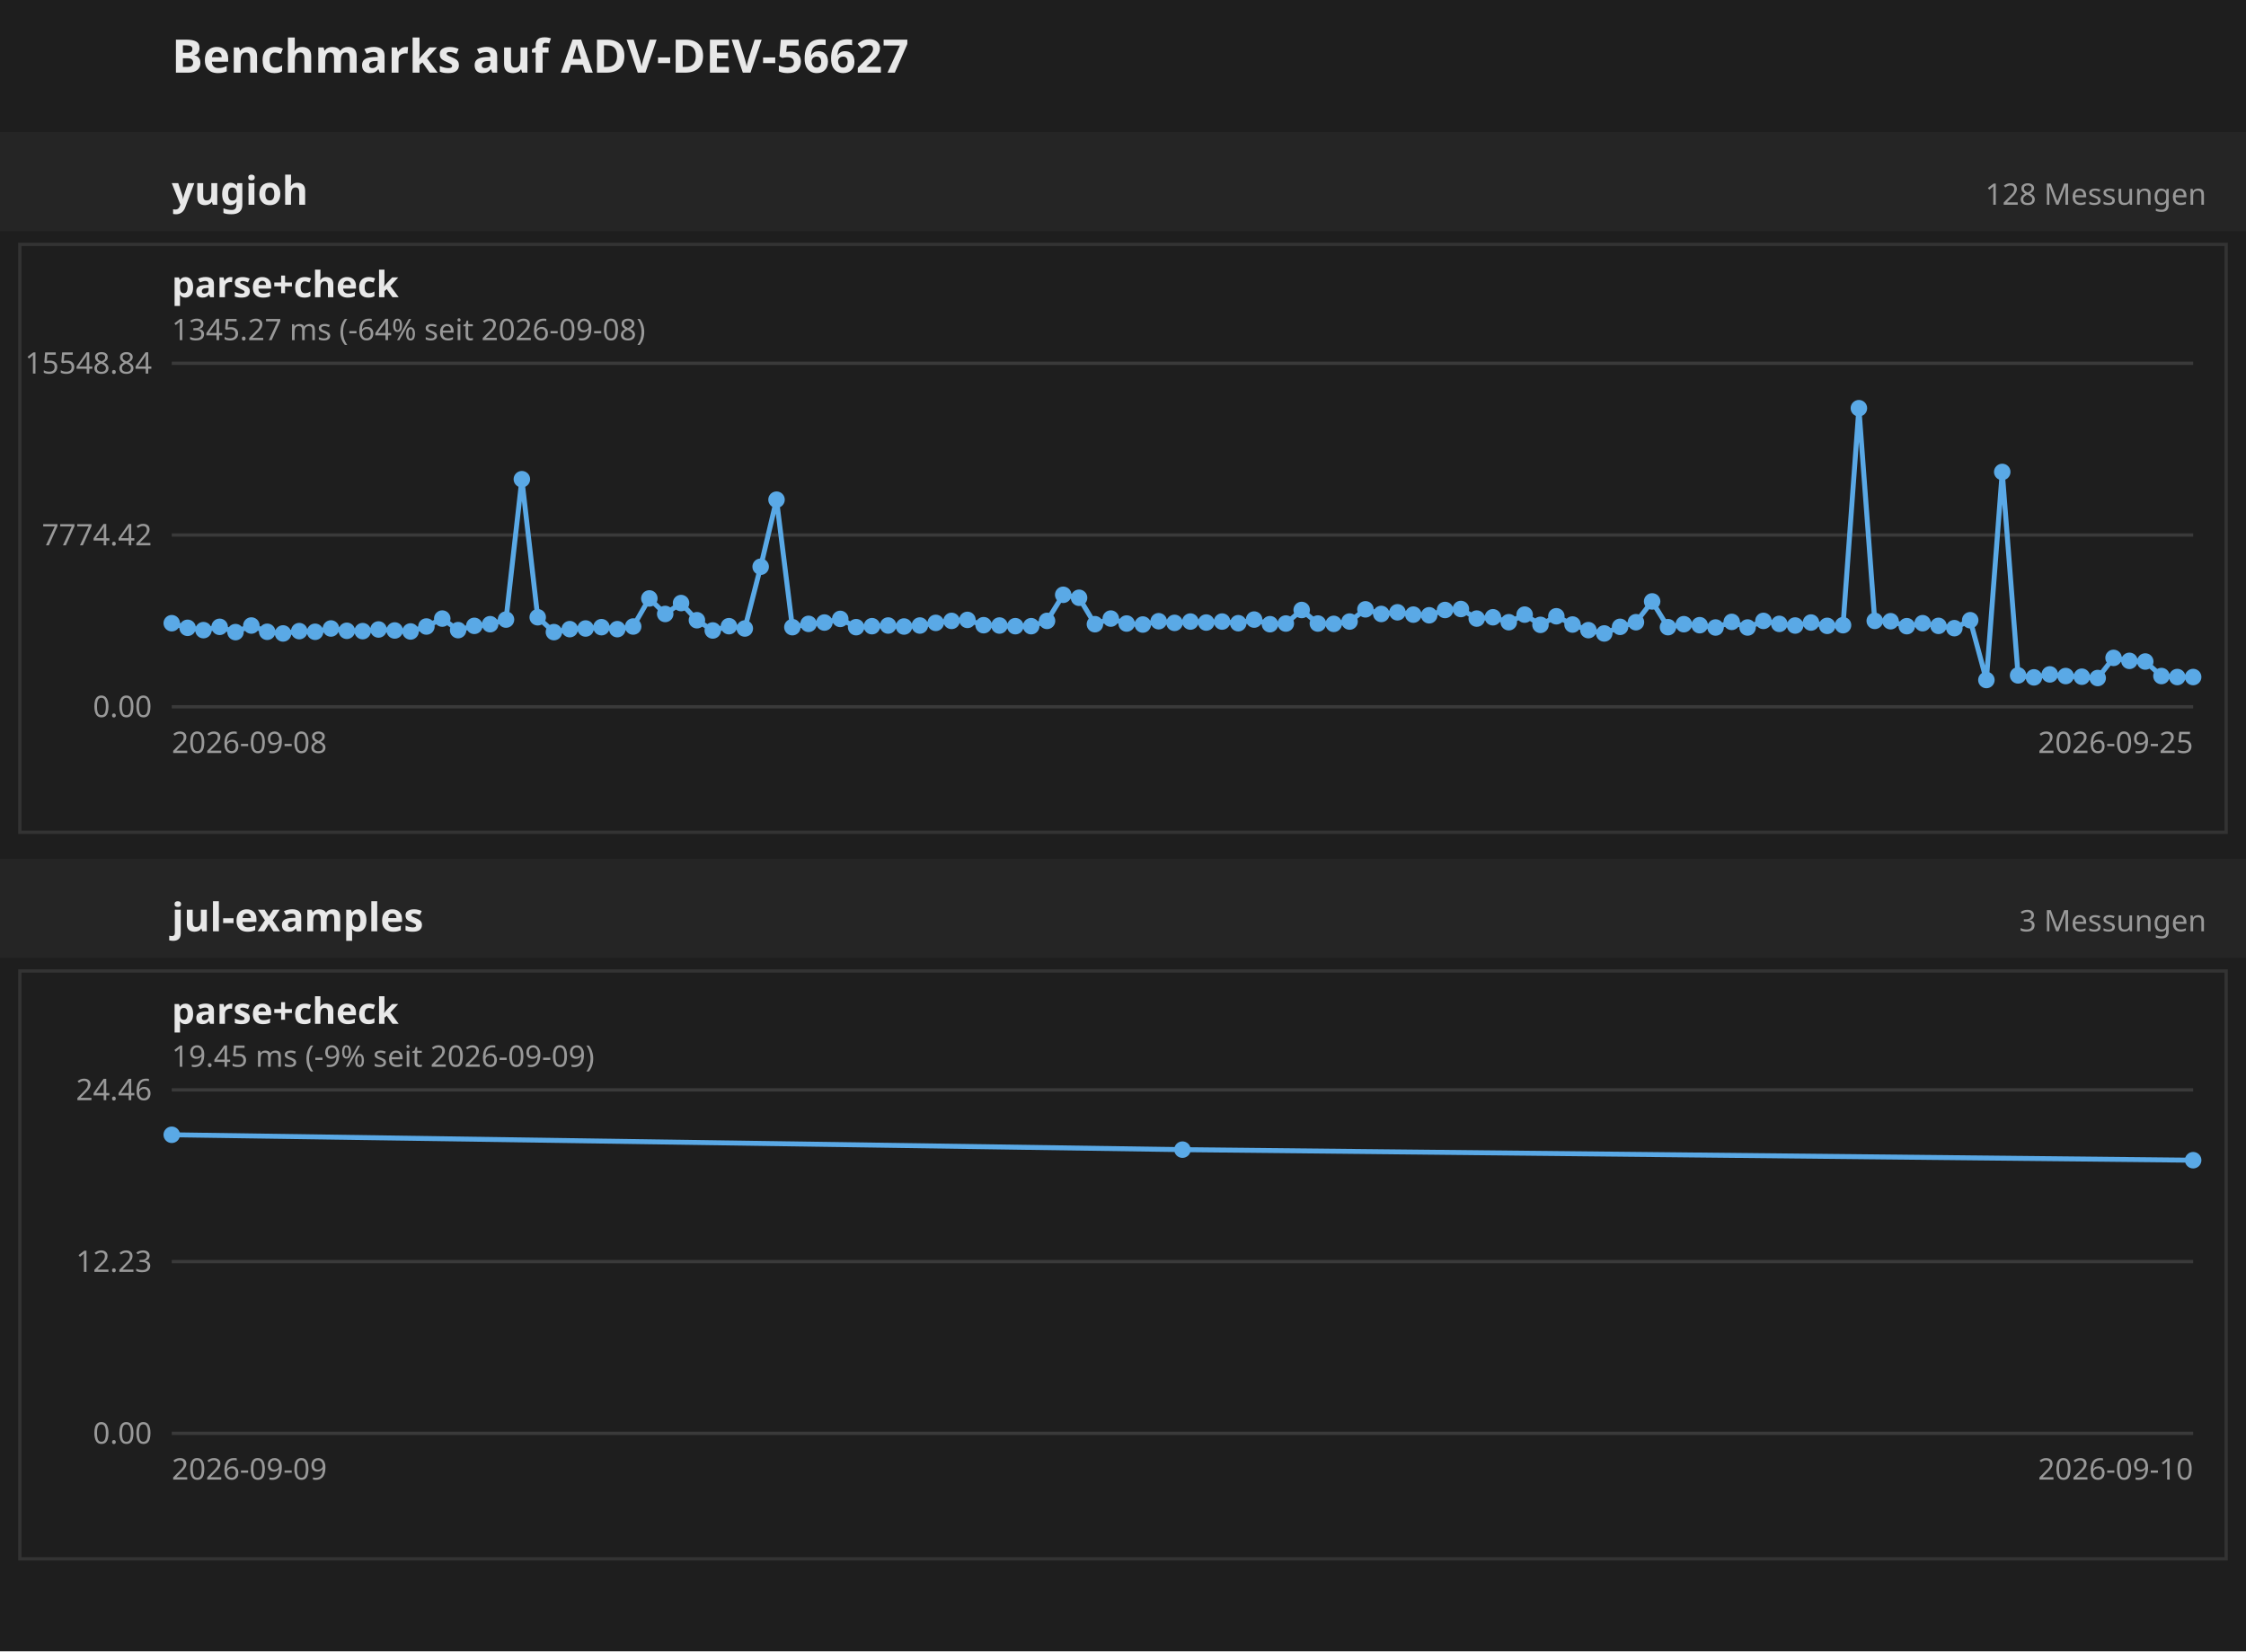
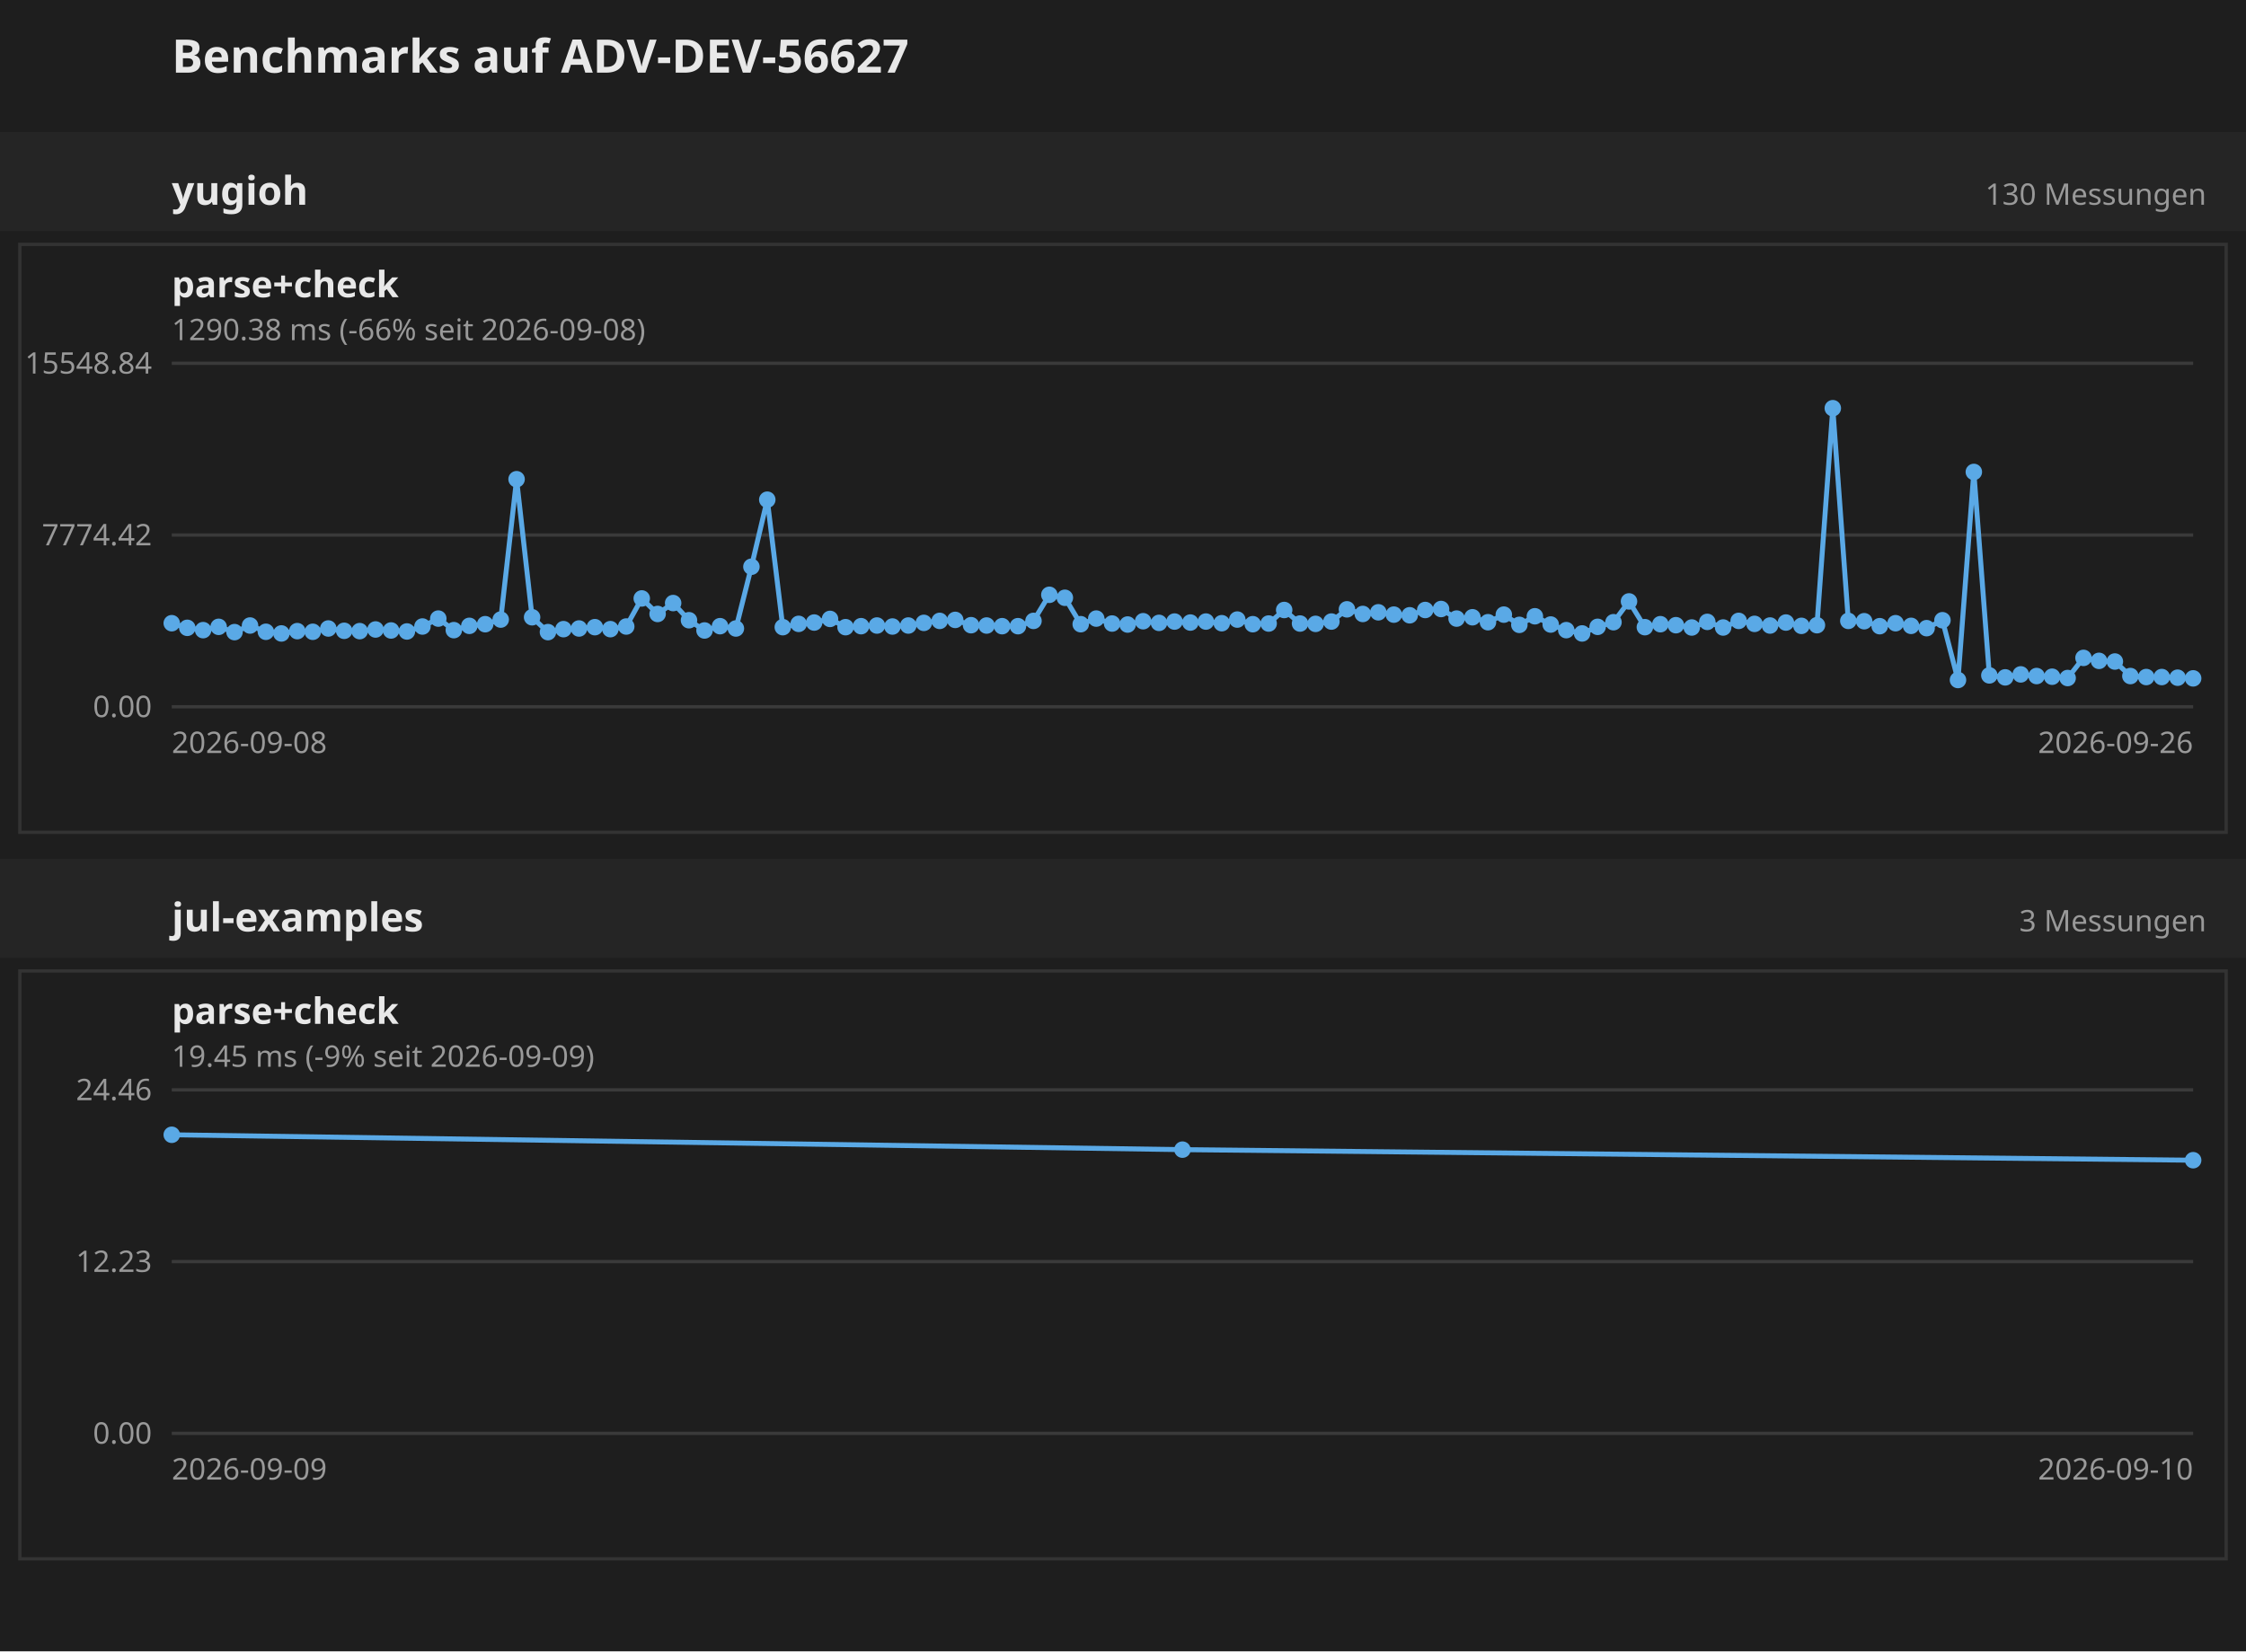
<svg xmlns="http://www.w3.org/2000/svg" width="680" height="500" font-family="sans-serif">
  <rect width="680" height="500" fill="#1e1e1e" />
  <text x="52" y="22" font-size="14" font-weight="bold" fill="#e8e8e8">Benchmarks auf ADV-DEV-56627</text>
  <g transform="translate(0 40)">
    <rect x="0" y="0" width="680" height="30" fill="#252525" />
    <text x="52" y="22" font-size="12" font-weight="bold" fill="#e8e8e8">yugioh</text>
-     <text x="668" y="22" text-anchor="end" font-size="9" fill="#999">128 Messungen</text>
+     <text x="668" y="22" text-anchor="end" font-size="9" fill="#999">130 Messungen</text>
    <g transform="translate(0 30)">
      <g transform="translate(0 0)">
        <rect x="6" y="4" width="668" height="178" fill="none" stroke="#333" />
        <text x="52" y="20" font-size="11" font-weight="bold" fill="#e8e8e8">parse+check</text>
-         <text x="52" y="33" font-size="9" fill="#999">1345.27 ms (-64% seit 2026-09-08)</text>
+         <text x="52" y="33" font-size="9" fill="#999">1290.38 ms (-66% seit 2026-09-08)</text>
        <line x1="52" y1="144.0" x2="664" y2="144.0" stroke="#3a3a3a" />
        <text x="46" y="144.0" text-anchor="end" dominant-baseline="middle" font-size="9" fill="#999">0.00</text>
        <line x1="52" y1="92.0" x2="664" y2="92.0" stroke="#3a3a3a" />
        <text x="46" y="92.0" text-anchor="end" dominant-baseline="middle" font-size="9" fill="#999">7774.42</text>
        <line x1="52" y1="40.0" x2="664" y2="40.0" stroke="#3a3a3a" />
        <text x="46" y="40.0" text-anchor="end" dominant-baseline="middle" font-size="9" fill="#999">15548.84</text>
        <text x="52" y="158" font-size="9" fill="#999">2026-09-08</text>
-         <text x="664" y="158" text-anchor="end" font-size="9" fill="#999">2026-09-25</text>
-         <polyline fill="none" stroke="#5aa9e6" stroke-width="1.5" points="52.0,118.7 56.8,120.1 61.6,120.8 66.5,119.8 71.3,121.4 76.1,119.4 80.9,121.3 85.7,121.8 90.6,121.1 95.4,121.3 100.2,120.3 105.0,121.0 109.8,121.1 114.6,120.6 119.5,120.9 124.3,121.2 129.1,119.7 133.9,117.3 138.7,120.8 143.6,119.5 148.4,119.0 153.2,117.6 158.0,75.1 162.8,116.9 167.7,121.4 172.5,120.5 177.3,120.3 182.1,119.9 186.9,120.5 191.7,119.7 196.6,111.2 201.4,115.9 206.2,112.6 211.0,117.8 215.8,120.9 220.7,119.6 225.5,120.3 230.3,101.6 235.1,81.3 239.9,119.9 244.8,118.9 249.6,118.5 254.4,117.4 259.2,119.9 264.0,119.6 268.9,119.4 273.7,119.7 278.5,119.4 283.3,118.6 288.1,118.0 292.9,117.7 297.8,119.3 302.6,119.4 307.4,119.6 312.2,119.6 317.0,118.0 321.9,110.1 326.7,111.0 331.5,119.0 336.3,117.3 341.1,118.8 346.0,119.1 350.8,118.1 355.6,118.6 360.4,118.2 365.2,118.5 370.0,118.2 374.9,118.7 379.7,117.6 384.5,119.0 389.3,118.8 394.1,114.7 399.0,118.8 403.8,118.9 408.6,118.2 413.4,114.5 418.2,115.9 423.1,115.4 427.9,116.1 432.7,116.3 437.5,114.7 442.3,114.4 447.1,117.3 452.0,116.9 456.8,118.4 461.6,116.1 466.4,119.2 471.2,116.6 476.1,119.1 480.9,120.8 485.7,121.8 490.5,119.8 495.3,118.4 500.2,112.1 505.0,119.9 509.8,119.0 514.6,119.3 519.4,120.0 524.3,118.3 529.1,120.0 533.9,118.0 538.7,118.9 543.5,119.4 548.3,118.5 553.2,119.5 558.0,119.3 562.8,53.6 567.6,118.0 572.4,118.1 577.3,119.6 582.1,118.7 586.9,119.5 591.7,120.2 596.5,117.8 601.4,135.9 606.2,72.9 611.0,134.5 615.8,135.1 620.6,134.2 625.4,134.7 630.3,134.9 635.1,135.3 639.9,129.2 644.7,130.1 649.5,130.3 654.4,134.7 659.2,135.0 664.0,135.0" />
+         <text x="664" y="158" text-anchor="end" font-size="9" fill="#999">2026-09-26</text>
+         <polyline fill="none" stroke="#5aa9e6" stroke-width="1.5" points="52.0,118.7 56.7,120.1 61.5,120.8 66.2,119.8 71.0,121.4 75.7,119.4 80.5,121.3 85.2,121.8 90.0,121.1 94.7,121.3 99.4,120.3 104.2,121.0 108.9,121.1 113.7,120.6 118.4,120.9 123.2,121.2 127.9,119.7 132.7,117.3 137.4,120.8 142.1,119.5 146.9,119.0 151.6,117.6 156.4,75.1 161.1,116.9 165.9,121.4 170.6,120.5 175.3,120.3 180.1,119.9 184.8,120.5 189.6,119.7 194.3,111.2 199.1,115.9 203.8,112.6 208.6,117.8 213.3,120.9 218.0,119.6 222.8,120.3 227.5,101.6 232.3,81.3 237.0,119.9 241.8,118.9 246.5,118.5 251.3,117.4 256.0,119.9 260.7,119.6 265.5,119.4 270.2,119.7 275.0,119.4 279.7,118.6 284.5,118.0 289.2,117.7 294.0,119.3 298.7,119.4 303.4,119.6 308.2,119.6 312.9,118.0 317.7,110.1 322.4,111.0 327.2,119.0 331.9,117.3 336.7,118.8 341.4,119.1 346.1,118.1 350.9,118.6 355.6,118.2 360.4,118.5 365.1,118.2 369.9,118.7 374.6,117.6 379.3,119.0 384.1,118.8 388.8,114.7 393.6,118.8 398.3,118.9 403.1,118.2 407.8,114.5 412.6,115.9 417.3,115.4 422.0,116.1 426.8,116.3 431.5,114.7 436.3,114.4 441.0,117.3 445.8,116.9 450.5,118.4 455.3,116.1 460.0,119.2 464.7,116.6 469.5,119.1 474.2,120.8 479.0,121.8 483.7,119.8 488.5,118.4 493.2,112.1 498.0,119.9 502.7,119.0 507.4,119.3 512.2,120.0 516.9,118.3 521.7,120.0 526.4,118.0 531.2,118.9 535.9,119.4 540.7,118.5 545.4,119.5 550.1,119.3 554.9,53.6 559.6,118.0 564.4,118.1 569.1,119.6 573.9,118.7 578.6,119.5 583.3,120.2 588.1,117.8 592.8,135.9 597.6,72.9 602.3,134.5 607.1,135.1 611.8,134.2 616.6,134.7 621.3,134.9 626.0,135.3 630.8,129.2 635.5,130.1 640.3,130.3 645.0,134.7 649.8,135.0 654.5,135.0 659.3,135.2 664.0,135.4" />
        <circle cx="52.0" cy="118.7" r="2.5" fill="#5aa9e6" />
-         <circle cx="56.8" cy="120.1" r="2.5" fill="#5aa9e6" />
-         <circle cx="61.6" cy="120.8" r="2.5" fill="#5aa9e6" />
-         <circle cx="66.5" cy="119.8" r="2.5" fill="#5aa9e6" />
-         <circle cx="71.3" cy="121.4" r="2.5" fill="#5aa9e6" />
-         <circle cx="76.1" cy="119.4" r="2.5" fill="#5aa9e6" />
-         <circle cx="80.9" cy="121.3" r="2.5" fill="#5aa9e6" />
-         <circle cx="85.7" cy="121.8" r="2.5" fill="#5aa9e6" />
-         <circle cx="90.6" cy="121.1" r="2.5" fill="#5aa9e6" />
-         <circle cx="95.4" cy="121.3" r="2.5" fill="#5aa9e6" />
-         <circle cx="100.2" cy="120.3" r="2.5" fill="#5aa9e6" />
-         <circle cx="105.0" cy="121.0" r="2.5" fill="#5aa9e6" />
-         <circle cx="109.8" cy="121.1" r="2.5" fill="#5aa9e6" />
-         <circle cx="114.6" cy="120.6" r="2.5" fill="#5aa9e6" />
-         <circle cx="119.5" cy="120.9" r="2.5" fill="#5aa9e6" />
-         <circle cx="124.3" cy="121.2" r="2.5" fill="#5aa9e6" />
-         <circle cx="129.1" cy="119.7" r="2.5" fill="#5aa9e6" />
-         <circle cx="133.9" cy="117.3" r="2.5" fill="#5aa9e6" />
-         <circle cx="138.7" cy="120.8" r="2.5" fill="#5aa9e6" />
-         <circle cx="143.6" cy="119.5" r="2.5" fill="#5aa9e6" />
-         <circle cx="148.4" cy="119.0" r="2.5" fill="#5aa9e6" />
-         <circle cx="153.2" cy="117.6" r="2.5" fill="#5aa9e6" />
-         <circle cx="158.0" cy="75.1" r="2.5" fill="#5aa9e6" />
-         <circle cx="162.8" cy="116.9" r="2.5" fill="#5aa9e6" />
-         <circle cx="167.7" cy="121.4" r="2.5" fill="#5aa9e6" />
-         <circle cx="172.5" cy="120.5" r="2.5" fill="#5aa9e6" />
-         <circle cx="177.3" cy="120.3" r="2.5" fill="#5aa9e6" />
-         <circle cx="182.1" cy="119.9" r="2.5" fill="#5aa9e6" />
-         <circle cx="186.9" cy="120.5" r="2.5" fill="#5aa9e6" />
-         <circle cx="191.7" cy="119.7" r="2.5" fill="#5aa9e6" />
-         <circle cx="196.6" cy="111.2" r="2.5" fill="#5aa9e6" />
-         <circle cx="201.4" cy="115.9" r="2.5" fill="#5aa9e6" />
-         <circle cx="206.2" cy="112.6" r="2.5" fill="#5aa9e6" />
-         <circle cx="211.0" cy="117.8" r="2.5" fill="#5aa9e6" />
-         <circle cx="215.8" cy="120.9" r="2.5" fill="#5aa9e6" />
-         <circle cx="220.7" cy="119.6" r="2.5" fill="#5aa9e6" />
-         <circle cx="225.5" cy="120.3" r="2.5" fill="#5aa9e6" />
-         <circle cx="230.3" cy="101.6" r="2.5" fill="#5aa9e6" />
-         <circle cx="235.1" cy="81.3" r="2.5" fill="#5aa9e6" />
-         <circle cx="239.9" cy="119.9" r="2.5" fill="#5aa9e6" />
-         <circle cx="244.8" cy="118.9" r="2.5" fill="#5aa9e6" />
-         <circle cx="249.6" cy="118.5" r="2.5" fill="#5aa9e6" />
-         <circle cx="254.4" cy="117.4" r="2.5" fill="#5aa9e6" />
-         <circle cx="259.2" cy="119.9" r="2.5" fill="#5aa9e6" />
-         <circle cx="264.0" cy="119.6" r="2.5" fill="#5aa9e6" />
-         <circle cx="268.9" cy="119.4" r="2.5" fill="#5aa9e6" />
-         <circle cx="273.7" cy="119.7" r="2.5" fill="#5aa9e6" />
-         <circle cx="278.5" cy="119.4" r="2.5" fill="#5aa9e6" />
-         <circle cx="283.3" cy="118.6" r="2.5" fill="#5aa9e6" />
-         <circle cx="288.1" cy="118.0" r="2.5" fill="#5aa9e6" />
-         <circle cx="292.9" cy="117.7" r="2.5" fill="#5aa9e6" />
-         <circle cx="297.8" cy="119.3" r="2.5" fill="#5aa9e6" />
-         <circle cx="302.6" cy="119.4" r="2.5" fill="#5aa9e6" />
-         <circle cx="307.4" cy="119.6" r="2.5" fill="#5aa9e6" />
-         <circle cx="312.2" cy="119.6" r="2.5" fill="#5aa9e6" />
-         <circle cx="317.0" cy="118.0" r="2.5" fill="#5aa9e6" />
-         <circle cx="321.9" cy="110.1" r="2.5" fill="#5aa9e6" />
-         <circle cx="326.7" cy="111.0" r="2.5" fill="#5aa9e6" />
-         <circle cx="331.5" cy="119.0" r="2.5" fill="#5aa9e6" />
-         <circle cx="336.3" cy="117.3" r="2.5" fill="#5aa9e6" />
-         <circle cx="341.1" cy="118.8" r="2.5" fill="#5aa9e6" />
-         <circle cx="346.0" cy="119.1" r="2.5" fill="#5aa9e6" />
-         <circle cx="350.8" cy="118.1" r="2.5" fill="#5aa9e6" />
-         <circle cx="355.6" cy="118.6" r="2.5" fill="#5aa9e6" />
-         <circle cx="360.4" cy="118.2" r="2.5" fill="#5aa9e6" />
-         <circle cx="365.2" cy="118.5" r="2.5" fill="#5aa9e6" />
-         <circle cx="370.0" cy="118.2" r="2.5" fill="#5aa9e6" />
-         <circle cx="374.9" cy="118.7" r="2.5" fill="#5aa9e6" />
-         <circle cx="379.7" cy="117.6" r="2.5" fill="#5aa9e6" />
-         <circle cx="384.5" cy="119.0" r="2.5" fill="#5aa9e6" />
-         <circle cx="389.3" cy="118.8" r="2.5" fill="#5aa9e6" />
-         <circle cx="394.1" cy="114.7" r="2.5" fill="#5aa9e6" />
-         <circle cx="399.0" cy="118.8" r="2.5" fill="#5aa9e6" />
-         <circle cx="403.8" cy="118.9" r="2.5" fill="#5aa9e6" />
-         <circle cx="408.6" cy="118.2" r="2.5" fill="#5aa9e6" />
-         <circle cx="413.4" cy="114.5" r="2.5" fill="#5aa9e6" />
-         <circle cx="418.2" cy="115.9" r="2.5" fill="#5aa9e6" />
-         <circle cx="423.1" cy="115.4" r="2.5" fill="#5aa9e6" />
-         <circle cx="427.9" cy="116.1" r="2.5" fill="#5aa9e6" />
-         <circle cx="432.7" cy="116.3" r="2.5" fill="#5aa9e6" />
-         <circle cx="437.5" cy="114.7" r="2.5" fill="#5aa9e6" />
-         <circle cx="442.3" cy="114.4" r="2.5" fill="#5aa9e6" />
-         <circle cx="447.1" cy="117.3" r="2.5" fill="#5aa9e6" />
-         <circle cx="452.0" cy="116.9" r="2.5" fill="#5aa9e6" />
-         <circle cx="456.8" cy="118.4" r="2.5" fill="#5aa9e6" />
-         <circle cx="461.6" cy="116.1" r="2.5" fill="#5aa9e6" />
-         <circle cx="466.4" cy="119.2" r="2.5" fill="#5aa9e6" />
-         <circle cx="471.2" cy="116.6" r="2.5" fill="#5aa9e6" />
-         <circle cx="476.1" cy="119.1" r="2.5" fill="#5aa9e6" />
-         <circle cx="480.9" cy="120.8" r="2.5" fill="#5aa9e6" />
-         <circle cx="485.7" cy="121.8" r="2.5" fill="#5aa9e6" />
-         <circle cx="490.5" cy="119.8" r="2.5" fill="#5aa9e6" />
-         <circle cx="495.3" cy="118.4" r="2.5" fill="#5aa9e6" />
-         <circle cx="500.2" cy="112.1" r="2.5" fill="#5aa9e6" />
-         <circle cx="505.0" cy="119.9" r="2.5" fill="#5aa9e6" />
-         <circle cx="509.8" cy="119.0" r="2.5" fill="#5aa9e6" />
-         <circle cx="514.6" cy="119.3" r="2.5" fill="#5aa9e6" />
-         <circle cx="519.4" cy="120.0" r="2.5" fill="#5aa9e6" />
-         <circle cx="524.3" cy="118.3" r="2.5" fill="#5aa9e6" />
-         <circle cx="529.1" cy="120.0" r="2.5" fill="#5aa9e6" />
-         <circle cx="533.9" cy="118.0" r="2.5" fill="#5aa9e6" />
-         <circle cx="538.7" cy="118.9" r="2.5" fill="#5aa9e6" />
-         <circle cx="543.5" cy="119.4" r="2.5" fill="#5aa9e6" />
-         <circle cx="548.3" cy="118.5" r="2.5" fill="#5aa9e6" />
-         <circle cx="553.2" cy="119.5" r="2.5" fill="#5aa9e6" />
-         <circle cx="558.0" cy="119.3" r="2.5" fill="#5aa9e6" />
-         <circle cx="562.8" cy="53.6" r="2.5" fill="#5aa9e6" />
-         <circle cx="567.6" cy="118.0" r="2.5" fill="#5aa9e6" />
-         <circle cx="572.4" cy="118.1" r="2.5" fill="#5aa9e6" />
-         <circle cx="577.3" cy="119.6" r="2.5" fill="#5aa9e6" />
-         <circle cx="582.1" cy="118.7" r="2.5" fill="#5aa9e6" />
-         <circle cx="586.9" cy="119.5" r="2.5" fill="#5aa9e6" />
-         <circle cx="591.7" cy="120.2" r="2.5" fill="#5aa9e6" />
-         <circle cx="596.5" cy="117.8" r="2.5" fill="#5aa9e6" />
-         <circle cx="601.4" cy="135.9" r="2.5" fill="#5aa9e6" />
-         <circle cx="606.2" cy="72.9" r="2.5" fill="#5aa9e6" />
-         <circle cx="611.0" cy="134.5" r="2.5" fill="#5aa9e6" />
-         <circle cx="615.8" cy="135.1" r="2.5" fill="#5aa9e6" />
-         <circle cx="620.6" cy="134.2" r="2.5" fill="#5aa9e6" />
-         <circle cx="625.4" cy="134.7" r="2.5" fill="#5aa9e6" />
-         <circle cx="630.3" cy="134.9" r="2.5" fill="#5aa9e6" />
-         <circle cx="635.1" cy="135.3" r="2.5" fill="#5aa9e6" />
-         <circle cx="639.9" cy="129.2" r="2.5" fill="#5aa9e6" />
-         <circle cx="644.7" cy="130.1" r="2.5" fill="#5aa9e6" />
-         <circle cx="649.5" cy="130.3" r="2.5" fill="#5aa9e6" />
-         <circle cx="654.4" cy="134.7" r="2.5" fill="#5aa9e6" />
-         <circle cx="659.2" cy="135.0" r="2.5" fill="#5aa9e6" />
-         <circle cx="664.0" cy="135.0" r="2.5" fill="#5aa9e6" />
+         <circle cx="56.7" cy="120.1" r="2.5" fill="#5aa9e6" />
+         <circle cx="61.5" cy="120.8" r="2.5" fill="#5aa9e6" />
+         <circle cx="66.2" cy="119.8" r="2.5" fill="#5aa9e6" />
+         <circle cx="71.0" cy="121.4" r="2.5" fill="#5aa9e6" />
+         <circle cx="75.7" cy="119.4" r="2.5" fill="#5aa9e6" />
+         <circle cx="80.5" cy="121.3" r="2.5" fill="#5aa9e6" />
+         <circle cx="85.2" cy="121.8" r="2.5" fill="#5aa9e6" />
+         <circle cx="90.0" cy="121.1" r="2.5" fill="#5aa9e6" />
+         <circle cx="94.7" cy="121.3" r="2.5" fill="#5aa9e6" />
+         <circle cx="99.4" cy="120.3" r="2.5" fill="#5aa9e6" />
+         <circle cx="104.2" cy="121.0" r="2.5" fill="#5aa9e6" />
+         <circle cx="108.9" cy="121.1" r="2.5" fill="#5aa9e6" />
+         <circle cx="113.7" cy="120.6" r="2.5" fill="#5aa9e6" />
+         <circle cx="118.4" cy="120.9" r="2.5" fill="#5aa9e6" />
+         <circle cx="123.2" cy="121.2" r="2.5" fill="#5aa9e6" />
+         <circle cx="127.9" cy="119.7" r="2.5" fill="#5aa9e6" />
+         <circle cx="132.7" cy="117.3" r="2.5" fill="#5aa9e6" />
+         <circle cx="137.4" cy="120.8" r="2.5" fill="#5aa9e6" />
+         <circle cx="142.1" cy="119.5" r="2.5" fill="#5aa9e6" />
+         <circle cx="146.9" cy="119.0" r="2.5" fill="#5aa9e6" />
+         <circle cx="151.6" cy="117.6" r="2.5" fill="#5aa9e6" />
+         <circle cx="156.4" cy="75.1" r="2.5" fill="#5aa9e6" />
+         <circle cx="161.1" cy="116.9" r="2.5" fill="#5aa9e6" />
+         <circle cx="165.9" cy="121.4" r="2.5" fill="#5aa9e6" />
+         <circle cx="170.6" cy="120.5" r="2.5" fill="#5aa9e6" />
+         <circle cx="175.3" cy="120.3" r="2.5" fill="#5aa9e6" />
+         <circle cx="180.1" cy="119.9" r="2.5" fill="#5aa9e6" />
+         <circle cx="184.8" cy="120.5" r="2.5" fill="#5aa9e6" />
+         <circle cx="189.6" cy="119.7" r="2.5" fill="#5aa9e6" />
+         <circle cx="194.3" cy="111.2" r="2.5" fill="#5aa9e6" />
+         <circle cx="199.1" cy="115.9" r="2.5" fill="#5aa9e6" />
+         <circle cx="203.8" cy="112.6" r="2.5" fill="#5aa9e6" />
+         <circle cx="208.6" cy="117.8" r="2.5" fill="#5aa9e6" />
+         <circle cx="213.3" cy="120.9" r="2.5" fill="#5aa9e6" />
+         <circle cx="218.0" cy="119.6" r="2.5" fill="#5aa9e6" />
+         <circle cx="222.8" cy="120.3" r="2.5" fill="#5aa9e6" />
+         <circle cx="227.5" cy="101.6" r="2.5" fill="#5aa9e6" />
+         <circle cx="232.3" cy="81.3" r="2.5" fill="#5aa9e6" />
+         <circle cx="237.0" cy="119.9" r="2.5" fill="#5aa9e6" />
+         <circle cx="241.8" cy="118.9" r="2.5" fill="#5aa9e6" />
+         <circle cx="246.5" cy="118.5" r="2.5" fill="#5aa9e6" />
+         <circle cx="251.3" cy="117.4" r="2.5" fill="#5aa9e6" />
+         <circle cx="256.0" cy="119.9" r="2.5" fill="#5aa9e6" />
+         <circle cx="260.7" cy="119.6" r="2.5" fill="#5aa9e6" />
+         <circle cx="265.5" cy="119.4" r="2.5" fill="#5aa9e6" />
+         <circle cx="270.2" cy="119.7" r="2.5" fill="#5aa9e6" />
+         <circle cx="275.0" cy="119.4" r="2.5" fill="#5aa9e6" />
+         <circle cx="279.7" cy="118.6" r="2.5" fill="#5aa9e6" />
+         <circle cx="284.5" cy="118.0" r="2.5" fill="#5aa9e6" />
+         <circle cx="289.2" cy="117.7" r="2.5" fill="#5aa9e6" />
+         <circle cx="294.0" cy="119.3" r="2.5" fill="#5aa9e6" />
+         <circle cx="298.7" cy="119.4" r="2.5" fill="#5aa9e6" />
+         <circle cx="303.4" cy="119.6" r="2.5" fill="#5aa9e6" />
+         <circle cx="308.2" cy="119.6" r="2.5" fill="#5aa9e6" />
+         <circle cx="312.9" cy="118.0" r="2.5" fill="#5aa9e6" />
+         <circle cx="317.7" cy="110.1" r="2.5" fill="#5aa9e6" />
+         <circle cx="322.4" cy="111.0" r="2.5" fill="#5aa9e6" />
+         <circle cx="327.2" cy="119.0" r="2.5" fill="#5aa9e6" />
+         <circle cx="331.9" cy="117.3" r="2.5" fill="#5aa9e6" />
+         <circle cx="336.7" cy="118.8" r="2.5" fill="#5aa9e6" />
+         <circle cx="341.4" cy="119.1" r="2.5" fill="#5aa9e6" />
+         <circle cx="346.1" cy="118.1" r="2.5" fill="#5aa9e6" />
+         <circle cx="350.9" cy="118.6" r="2.5" fill="#5aa9e6" />
+         <circle cx="355.6" cy="118.2" r="2.5" fill="#5aa9e6" />
+         <circle cx="360.4" cy="118.5" r="2.5" fill="#5aa9e6" />
+         <circle cx="365.1" cy="118.2" r="2.5" fill="#5aa9e6" />
+         <circle cx="369.9" cy="118.7" r="2.5" fill="#5aa9e6" />
+         <circle cx="374.6" cy="117.6" r="2.5" fill="#5aa9e6" />
+         <circle cx="379.3" cy="119.0" r="2.5" fill="#5aa9e6" />
+         <circle cx="384.1" cy="118.8" r="2.5" fill="#5aa9e6" />
+         <circle cx="388.8" cy="114.7" r="2.5" fill="#5aa9e6" />
+         <circle cx="393.6" cy="118.8" r="2.5" fill="#5aa9e6" />
+         <circle cx="398.3" cy="118.9" r="2.5" fill="#5aa9e6" />
+         <circle cx="403.1" cy="118.2" r="2.5" fill="#5aa9e6" />
+         <circle cx="407.8" cy="114.5" r="2.5" fill="#5aa9e6" />
+         <circle cx="412.6" cy="115.9" r="2.5" fill="#5aa9e6" />
+         <circle cx="417.3" cy="115.4" r="2.5" fill="#5aa9e6" />
+         <circle cx="422.0" cy="116.1" r="2.5" fill="#5aa9e6" />
+         <circle cx="426.8" cy="116.3" r="2.5" fill="#5aa9e6" />
+         <circle cx="431.5" cy="114.7" r="2.5" fill="#5aa9e6" />
+         <circle cx="436.3" cy="114.4" r="2.5" fill="#5aa9e6" />
+         <circle cx="441.0" cy="117.3" r="2.5" fill="#5aa9e6" />
+         <circle cx="445.8" cy="116.9" r="2.5" fill="#5aa9e6" />
+         <circle cx="450.5" cy="118.4" r="2.5" fill="#5aa9e6" />
+         <circle cx="455.3" cy="116.1" r="2.5" fill="#5aa9e6" />
+         <circle cx="460.0" cy="119.2" r="2.5" fill="#5aa9e6" />
+         <circle cx="464.7" cy="116.6" r="2.5" fill="#5aa9e6" />
+         <circle cx="469.5" cy="119.1" r="2.5" fill="#5aa9e6" />
+         <circle cx="474.2" cy="120.8" r="2.5" fill="#5aa9e6" />
+         <circle cx="479.0" cy="121.8" r="2.5" fill="#5aa9e6" />
+         <circle cx="483.7" cy="119.8" r="2.5" fill="#5aa9e6" />
+         <circle cx="488.5" cy="118.4" r="2.5" fill="#5aa9e6" />
+         <circle cx="493.2" cy="112.1" r="2.5" fill="#5aa9e6" />
+         <circle cx="498.0" cy="119.9" r="2.5" fill="#5aa9e6" />
+         <circle cx="502.7" cy="119.0" r="2.5" fill="#5aa9e6" />
+         <circle cx="507.4" cy="119.3" r="2.5" fill="#5aa9e6" />
+         <circle cx="512.2" cy="120.0" r="2.5" fill="#5aa9e6" />
+         <circle cx="516.9" cy="118.3" r="2.5" fill="#5aa9e6" />
+         <circle cx="521.7" cy="120.0" r="2.5" fill="#5aa9e6" />
+         <circle cx="526.4" cy="118.0" r="2.5" fill="#5aa9e6" />
+         <circle cx="531.2" cy="118.9" r="2.5" fill="#5aa9e6" />
+         <circle cx="535.9" cy="119.4" r="2.5" fill="#5aa9e6" />
+         <circle cx="540.7" cy="118.5" r="2.5" fill="#5aa9e6" />
+         <circle cx="545.4" cy="119.5" r="2.5" fill="#5aa9e6" />
+         <circle cx="550.1" cy="119.3" r="2.5" fill="#5aa9e6" />
+         <circle cx="554.9" cy="53.6" r="2.5" fill="#5aa9e6" />
+         <circle cx="559.6" cy="118.0" r="2.5" fill="#5aa9e6" />
+         <circle cx="564.4" cy="118.1" r="2.5" fill="#5aa9e6" />
+         <circle cx="569.1" cy="119.6" r="2.5" fill="#5aa9e6" />
+         <circle cx="573.9" cy="118.7" r="2.5" fill="#5aa9e6" />
+         <circle cx="578.6" cy="119.5" r="2.5" fill="#5aa9e6" />
+         <circle cx="583.3" cy="120.2" r="2.5" fill="#5aa9e6" />
+         <circle cx="588.1" cy="117.8" r="2.5" fill="#5aa9e6" />
+         <circle cx="592.8" cy="135.9" r="2.5" fill="#5aa9e6" />
+         <circle cx="597.6" cy="72.9" r="2.5" fill="#5aa9e6" />
+         <circle cx="602.3" cy="134.5" r="2.5" fill="#5aa9e6" />
+         <circle cx="607.1" cy="135.1" r="2.5" fill="#5aa9e6" />
+         <circle cx="611.8" cy="134.2" r="2.5" fill="#5aa9e6" />
+         <circle cx="616.6" cy="134.7" r="2.5" fill="#5aa9e6" />
+         <circle cx="621.3" cy="134.9" r="2.5" fill="#5aa9e6" />
+         <circle cx="626.0" cy="135.3" r="2.5" fill="#5aa9e6" />
+         <circle cx="630.8" cy="129.2" r="2.5" fill="#5aa9e6" />
+         <circle cx="635.5" cy="130.1" r="2.5" fill="#5aa9e6" />
+         <circle cx="640.3" cy="130.3" r="2.5" fill="#5aa9e6" />
+         <circle cx="645.0" cy="134.7" r="2.5" fill="#5aa9e6" />
+         <circle cx="649.8" cy="135.0" r="2.5" fill="#5aa9e6" />
+         <circle cx="654.5" cy="135.0" r="2.5" fill="#5aa9e6" />
+         <circle cx="659.3" cy="135.2" r="2.5" fill="#5aa9e6" />
+         <circle cx="664.0" cy="135.4" r="2.5" fill="#5aa9e6" />
      </g>
    </g>
  </g>
  <g transform="translate(0 260)">
    <rect x="0" y="0" width="680" height="30" fill="#252525" />
    <text x="52" y="22" font-size="12" font-weight="bold" fill="#e8e8e8">jul-examples</text>
    <text x="668" y="22" text-anchor="end" font-size="9" fill="#999">3 Messungen</text>
    <g transform="translate(0 30)">
      <g transform="translate(0 0)">
        <rect x="6" y="4" width="668" height="178" fill="none" stroke="#333" />
        <text x="52" y="20" font-size="11" font-weight="bold" fill="#e8e8e8">parse+check</text>
        <text x="52" y="33" font-size="9" fill="#999">19.45 ms (-9% seit 2026-09-09)</text>
        <line x1="52" y1="144.0" x2="664" y2="144.0" stroke="#3a3a3a" />
        <text x="46" y="144.0" text-anchor="end" dominant-baseline="middle" font-size="9" fill="#999">0.00</text>
        <line x1="52" y1="92.0" x2="664" y2="92.0" stroke="#3a3a3a" />
        <text x="46" y="92.0" text-anchor="end" dominant-baseline="middle" font-size="9" fill="#999">12.23</text>
        <line x1="52" y1="40.0" x2="664" y2="40.0" stroke="#3a3a3a" />
        <text x="46" y="40.0" text-anchor="end" dominant-baseline="middle" font-size="9" fill="#999">24.46</text>
        <text x="52" y="158" font-size="9" fill="#999">2026-09-09</text>
        <text x="664" y="158" text-anchor="end" font-size="9" fill="#999">2026-09-10</text>
        <polyline fill="none" stroke="#5aa9e6" stroke-width="1.5" points="52.0,53.6 358.0,58.1 664.0,61.3" />
        <circle cx="52.0" cy="53.6" r="2.5" fill="#5aa9e6" />
        <circle cx="358.0" cy="58.1" r="2.5" fill="#5aa9e6" />
        <circle cx="664.0" cy="61.3" r="2.5" fill="#5aa9e6" />
      </g>
    </g>
  </g>
</svg>
